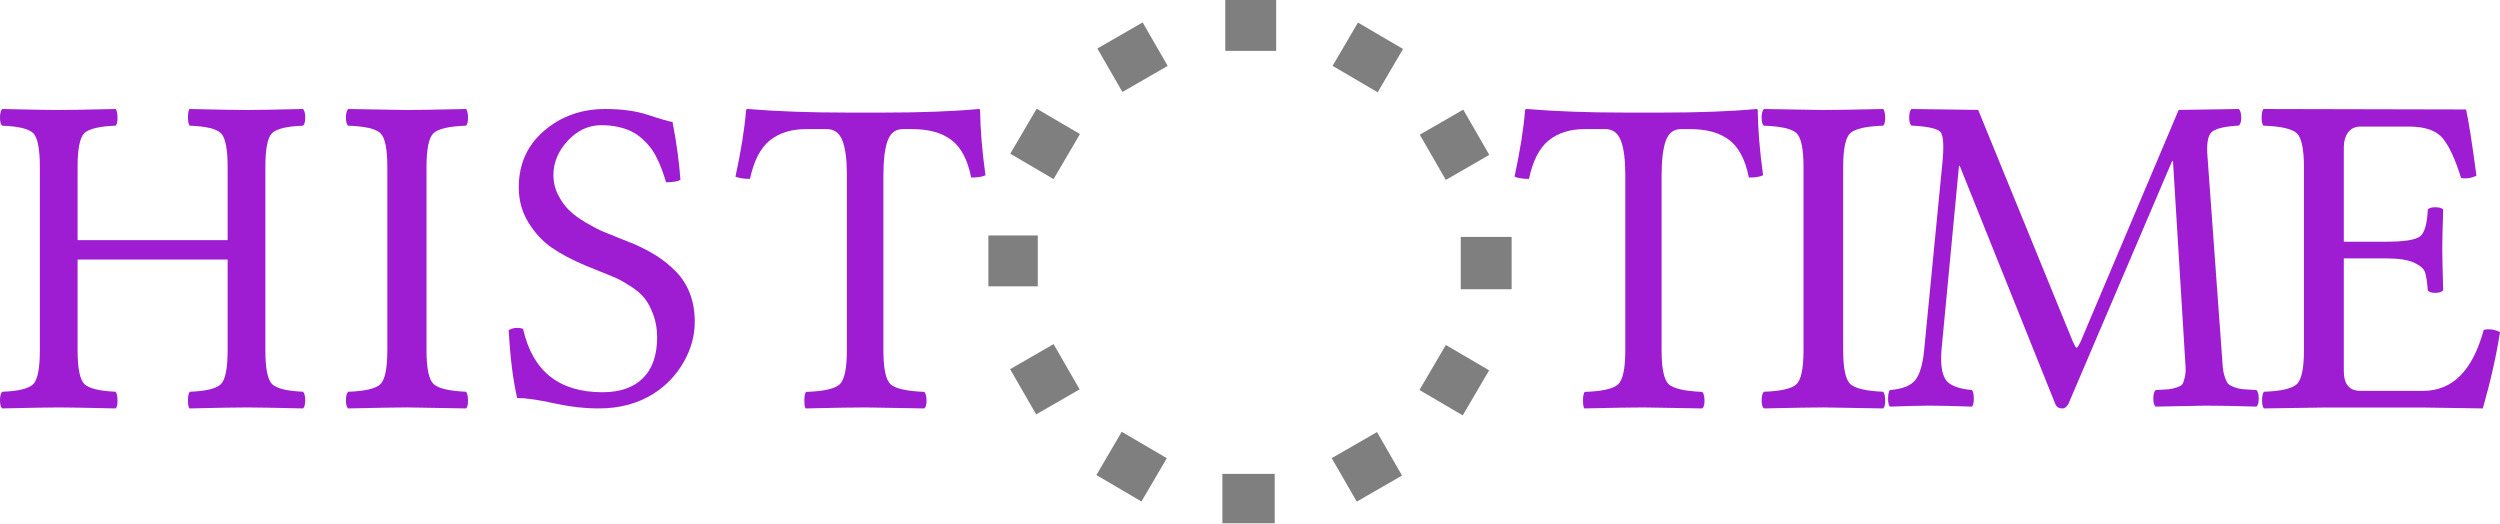
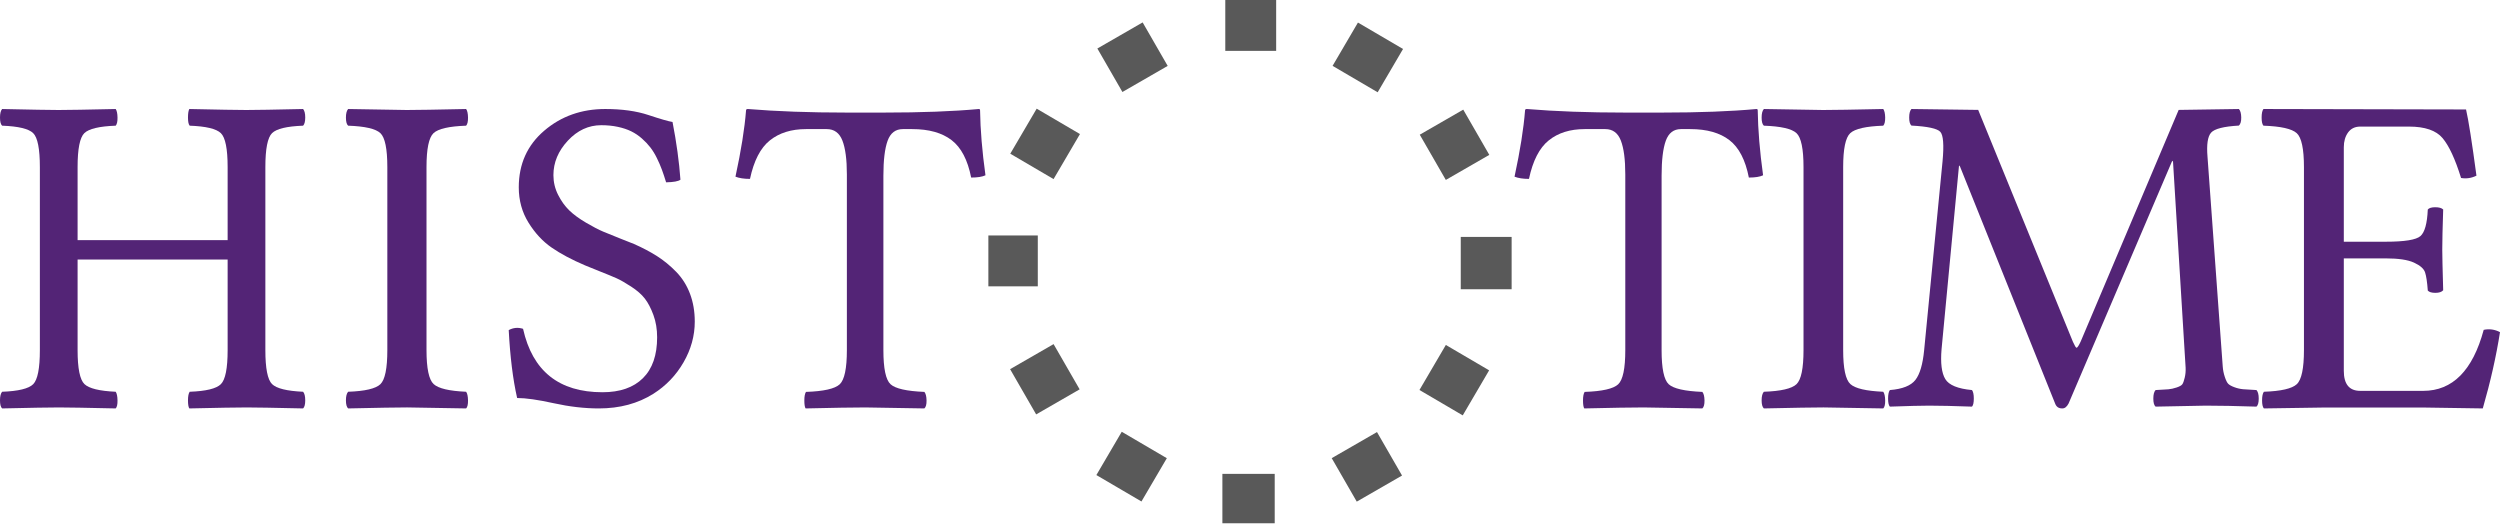
<svg xmlns="http://www.w3.org/2000/svg" width="1720" height="360" xml:space="preserve" overflow="hidden">
  <defs>
    <clipPath id="clip0">
      <rect x="73" y="1330" width="1720" height="360" />
    </clipPath>
  </defs>
  <g clip-path="url(#clip0)" transform="translate(-73 -1330)">
-     <path d="M1123.51 1405C1143.12 1406.64 1165.7 1407.46 1191.26 1407.46L1216.27 1407.46C1242.02 1407.46 1263.75 1406.64 1281.46 1405 1282.03 1405 1282.31 1405.3 1282.31 1405.89 1282.5 1419.26 1283.73 1434.16 1286 1450.6 1283.82 1451.64 1280.56 1452.16 1276.21 1452.16 1273.85 1440.05 1269.39 1431.46 1262.83 1426.41 1256.27 1421.35 1247.28 1418.82 1235.86 1418.82L1229.49 1418.82C1224.49 1418.82 1221.02 1421.49 1219.08 1426.81 1217.15 1432.13 1216.18 1440.16 1216.18 1450.9L1216.18 1570.93C1216.18 1583.52 1217.81 1591.32 1221.06 1594.34 1224.32 1597.36 1232.04 1599.12 1244.21 1599.63 1245.15 1600.76 1245.65 1602.72 1245.7 1605.49 1245.74 1608.26 1245.25 1610.1 1244.21 1611L1203.84 1610.32C1195.67 1610.32 1182.05 1610.55 1162.97 1611 1162.4 1610.1 1162.11 1608.26 1162.11 1605.49 1162.11 1602.72 1162.49 1600.76 1163.24 1599.63 1175.32 1599.22 1183.01 1597.48 1186.29 1594.41 1189.57 1591.34 1191.2 1583.52 1191.2 1570.93L1191.2 1449.98C1191.2 1439.75 1190.19 1432 1188.15 1426.73 1186.12 1421.46 1182.55 1418.82 1177.44 1418.82L1163.25 1418.82C1153.22 1418.82 1144.99 1421.41 1138.56 1426.57 1132.12 1431.73 1127.58 1440.57 1124.93 1453.08 1120.87 1453.08 1117.55 1452.57 1115 1451.55 1118.88 1433.52 1121.29 1418.31 1122.24 1405.92 1122.24 1405.31 1122.66 1405 1123.51 1405Z" fill="#9E1CD2" fill-rule="evenodd" />
-     <path d="M1388.06 1405 1433.99 1405.61 1499.15 1565.11C1500.39 1567.87 1501.22 1569.25 1501.63 1569.25 1502.25 1569.25 1503.24 1567.77 1504.58 1564.81L1571.92 1405.62 1613.35 1405C1614.38 1406.08 1614.92 1408 1614.97 1410.76 1615.02 1413.51 1614.48 1415.39 1613.35 1416.4 1602.97 1416.99 1596.6 1418.61 1594.24 1421.26 1591.87 1423.91 1591.05 1429.51 1591.78 1438.05L1601.42 1570.88C1601.79 1576.01 1602.06 1579.78 1602.24 1582.18 1602.41 1584.59 1602.88 1586.96 1603.66 1589.29 1604.43 1591.63 1605.2 1593.2 1605.97 1594 1606.74 1594.81 1608.12 1595.6 1610.13 1596.36 1612.13 1597.12 1614.19 1597.6 1616.29 1597.79 1618.4 1597.98 1621.45 1598.17 1625.46 1598.36 1626.49 1599.49 1627 1601.45 1627 1604.23 1627 1607.01 1626.49 1608.86 1625.46 1609.76 1611.59 1609.31 1599.94 1609.08 1590.5 1609.08 1587.58 1609.08 1576.09 1609.31 1556.03 1609.76 1555 1608.86 1554.49 1607.01 1554.49 1604.23 1554.49 1601.45 1555 1599.49 1556.03 1598.36 1560.14 1598.16 1563.06 1597.99 1564.81 1597.84 1566.56 1597.7 1568.46 1597.28 1570.51 1596.59 1572.57 1595.9 1573.88 1595.16 1574.44 1594.37 1575.01 1593.58 1575.55 1592.07 1576.08 1589.85 1576.61 1587.64 1576.82 1585.34 1576.71 1582.98 1576.6 1580.61 1576.38 1577.11 1576.06 1572.47L1568 1440.59 1567.23 1441.24 1496.18 1607.62C1494.95 1609.97 1493.46 1611.1 1491.7 1610.99 1489.34 1610.99 1487.74 1609.87 1486.92 1607.62L1421.43 1444.44 1420.81 1443.79 1408.79 1570.29C1407.99 1579.79 1408.84 1586.63 1411.35 1590.79 1413.85 1594.94 1419.99 1597.47 1429.74 1598.36 1430.57 1599.49 1430.98 1601.45 1430.98 1604.23 1430.98 1607.01 1430.57 1608.86 1429.74 1609.76 1417.11 1609.31 1407.28 1609.08 1400.25 1609.08 1394.88 1609.08 1385.87 1609.31 1373.23 1609.76 1372.41 1608.86 1372 1607.01 1372 1604.23 1372 1601.45 1372.41 1599.49 1373.23 1598.36 1381.86 1597.67 1387.72 1595.35 1390.8 1591.39 1393.88 1587.44 1395.88 1580.62 1396.81 1570.94L1409.48 1440.9C1410.51 1429.71 1410 1422.98 1407.94 1420.71 1405.88 1418.43 1399.25 1416.99 1388.06 1416.4 1387.03 1415.51 1386.52 1413.66 1386.52 1410.87 1386.52 1408.07 1387.03 1406.12 1388.06 1405Z" fill="#9E1CD2" fill-rule="evenodd" />
-     <path d="M1630.25 1405 1769.64 1405.31C1771.3 1412.47 1773.69 1427.65 1776.8 1450.86 1773.38 1452.55 1769.85 1453.08 1766.21 1452.45 1762.18 1439.45 1757.94 1430.3 1753.49 1425.02 1749.04 1419.73 1741.34 1417.09 1730.37 1417.09L1696.86 1417.09C1693.24 1417.09 1690.45 1418.44 1688.48 1421.13 1686.52 1423.82 1685.54 1427.23 1685.54 1431.35L1685.54 1496.3 1714.43 1496.3C1727.37 1496.3 1735.32 1495.01 1738.27 1492.42 1741.22 1489.84 1742.9 1483.75 1743.32 1474.16 1744.15 1473.11 1745.86 1472.58 1748.46 1472.58 1751.05 1472.58 1752.87 1473.1 1753.91 1474.14 1753.49 1486.96 1753.28 1496.18 1753.28 1501.81 1753.28 1505.63 1753.49 1514.92 1753.91 1529.69 1752.87 1530.89 1751.08 1531.48 1748.53 1531.48 1745.99 1531.48 1744.25 1530.96 1743.32 1529.9 1742.9 1524.11 1742.28 1519.94 1741.45 1517.41 1740.62 1514.88 1738.09 1512.64 1733.84 1510.69 1729.6 1508.74 1723.13 1507.77 1714.43 1507.77L1685.54 1507.77 1685.54 1585.13C1685.54 1594.32 1689.31 1598.91 1696.87 1598.91L1740.18 1598.91C1760.36 1598.91 1774.23 1584.92 1781.79 1556.94 1785.63 1556.11 1789.37 1556.63 1793 1558.51 1790.4 1575.08 1786.46 1592.58 1781.16 1611L1740.42 1610.38 1671.99 1610.38 1630.55 1611C1629.73 1610.09 1629.31 1608.23 1629.31 1605.44 1629.31 1602.64 1629.72 1600.67 1630.55 1599.53 1642.36 1599.12 1649.91 1597.38 1653.19 1594.32 1656.48 1591.25 1658.12 1583.43 1658.12 1570.86L1658.12 1444.99C1658.12 1432.41 1656.46 1424.62 1653.14 1421.61 1649.82 1418.59 1642.19 1416.88 1630.25 1416.47 1629.42 1415.57 1629 1413.7 1629 1410.88 1629 1408.05 1629.42 1406.09 1630.25 1405Z" fill="#9E1CD2" fill-rule="evenodd" />
-     <path d="M1286.54 1405 1327.3 1405.68C1334.2 1405.68 1347.99 1405.45 1368.68 1405 1369.5 1406.12 1369.94 1408.06 1370 1410.82 1370.05 1413.57 1369.61 1415.46 1368.68 1416.47 1356.8 1416.88 1349.23 1418.59 1345.98 1421.61 1342.72 1424.62 1341.1 1432.41 1341.1 1444.99L1341.1 1570.86C1341.1 1583.43 1342.75 1591.23 1346.05 1594.24 1349.36 1597.26 1356.9 1599.02 1368.68 1599.53 1369.5 1600.67 1369.94 1602.64 1370 1605.44 1370.05 1608.23 1369.61 1610.09 1368.68 1611L1327.62 1610.31C1320.82 1610.31 1307.13 1610.54 1286.54 1611 1285.52 1610.09 1285 1608.23 1285 1605.44 1285 1602.64 1285.51 1600.67 1286.53 1599.53 1298.29 1599.12 1305.77 1597.38 1308.99 1594.32 1312.21 1591.25 1313.82 1583.43 1313.82 1570.86L1313.82 1444.99C1313.82 1432.41 1312.21 1424.62 1308.99 1421.61 1305.77 1418.59 1298.29 1416.88 1286.53 1416.47 1285.51 1415.57 1285 1413.72 1285 1410.9 1285 1408.09 1285.52 1406.12 1286.54 1405Z" fill="#9E1CD2" fill-rule="evenodd" />
-     <path d="M74.47 1405C94.549 1405.45 107.478 1405.68 113.257 1405.68 119.764 1405.68 132.878 1405.45 152.598 1405 153.383 1406.12 153.8 1408.06 153.849 1410.82 153.898 1413.57 153.481 1415.46 152.598 1416.47 141.307 1416.88 134.115 1418.59 131.023 1421.6 127.931 1424.62 126.385 1432.4 126.385 1444.96L126.385 1495.21 229.615 1495.21 229.615 1444.96C229.615 1432.4 228.059 1424.62 224.947 1421.6 221.834 1418.59 214.686 1416.88 203.501 1416.47 202.722 1415.57 202.333 1413.72 202.333 1410.9 202.333 1408.09 202.64 1406.12 203.254 1405 223.464 1405.45 236.527 1405.68 242.443 1405.68 248.908 1405.68 261.937 1405.45 281.53 1405 282.51 1406.12 283 1408.06 283 1410.82 283 1413.57 282.513 1415.46 281.541 1416.47 270.355 1416.88 263.23 1418.59 260.166 1421.61 257.102 1424.62 255.57 1432.41 255.57 1444.99L255.57 1570.86C255.57 1583.43 257.102 1591.23 260.166 1594.24 263.23 1597.26 270.355 1599.02 281.541 1599.53 282.513 1600.67 283 1602.64 283 1605.44 283 1608.23 282.51 1610.09 281.53 1611 261.45 1610.54 248.521 1610.32 242.742 1610.32 236.235 1610.32 223.072 1610.54 203.254 1611 202.64 1610.09 202.333 1608.23 202.333 1605.44 202.333 1602.64 202.722 1600.67 203.501 1599.53 214.686 1599.12 221.834 1597.39 224.947 1594.32 228.059 1591.26 229.615 1583.45 229.615 1570.89L229.615 1508.54 126.385 1508.54 126.385 1570.89C126.385 1583.45 127.955 1591.23 131.097 1594.25 134.238 1597.26 141.405 1599.02 152.598 1599.53 153.383 1600.67 153.8 1602.64 153.849 1605.44 153.898 1608.23 153.481 1610.09 152.598 1611 132.388 1610.54 119.374 1610.32 113.557 1610.32 107.091 1610.32 94.062 1610.54 74.47 1611 73.49 1610.09 73 1608.23 73 1605.44 73 1602.64 73.486 1600.67 74.459 1599.53 85.645 1599.12 92.77 1597.38 95.834 1594.32 98.898 1591.25 100.429 1583.43 100.429 1570.86L100.429 1444.99C100.429 1432.41 98.898 1424.62 95.834 1421.61 92.77 1418.59 85.645 1416.88 74.459 1416.47 73.486 1415.57 73 1413.72 73 1410.9 73 1408.09 73.49 1406.12 74.47 1405Z" fill="#9E1CD2" fill-rule="evenodd" />
-     <path d="M489.428 1405C500.922 1405 510.82 1406.38 519.121 1409.14 527.422 1411.9 532.948 1413.49 535.699 1413.92 538.445 1428.06 540.26 1441.3 541.143 1453.64 539.671 1454.74 536.385 1455.34 531.285 1455.44 530.303 1452.24 529.345 1449.36 528.411 1446.81 527.478 1444.26 526.324 1441.59 524.95 1438.79 523.575 1435.99 522.077 1433.54 520.455 1431.44 518.834 1429.34 516.894 1427.29 514.634 1425.29 512.375 1423.29 509.92 1421.64 507.268 1420.34 504.616 1419.04 501.546 1418.02 498.059 1417.27 494.571 1416.52 490.765 1416.14 486.639 1416.14 477.928 1416.14 470.269 1419.69 463.661 1426.79 457.054 1433.89 453.75 1441.79 453.75 1450.49 453.75 1455.29 454.826 1459.81 456.979 1464.06 459.133 1468.31 461.678 1471.86 464.614 1474.71 467.55 1477.56 471.392 1480.38 476.139 1483.18 480.886 1485.98 484.875 1488.05 488.106 1489.4 491.337 1490.75 495.35 1492.38 500.146 1494.28 504.942 1496.18 507.977 1497.38 509.248 1497.88 515.121 1500.48 520.379 1503.25 525.021 1506.2 529.663 1509.15 534.055 1512.75 538.198 1517 542.34 1521.25 545.51 1526.27 547.706 1532.07 549.902 1537.87 551 1544.27 551 1551.27 551 1561 548.43 1570.33 543.291 1579.25 538.152 1588.18 531.232 1595.4 522.533 1600.92 511.859 1607.64 499.356 1611 485.023 1611 475.141 1611 464.775 1609.8 453.925 1607.41 443.076 1605.02 434.696 1603.83 428.786 1603.83 425.87 1590.91 423.941 1575.34 423 1557.11 426.139 1555.42 429.425 1555.12 432.858 1556.22 439.354 1585.31 457.575 1599.86 487.52 1599.86 499.559 1599.86 508.834 1596.63 515.343 1590.18 521.851 1583.74 525.106 1574.36 525.106 1562.06 525.106 1556.47 524.249 1551.34 522.537 1546.69 520.824 1542.04 518.867 1538.29 516.664 1535.45 514.462 1532.6 511.33 1529.85 507.267 1527.2 503.204 1524.55 499.827 1522.62 497.136 1521.42 494.445 1520.22 490.627 1518.65 485.684 1516.7 480.741 1514.75 477.345 1513.37 475.497 1512.57 466.359 1508.68 458.711 1504.6 452.552 1500.35 446.392 1496.1 441.08 1490.38 436.614 1483.18 432.148 1475.98 429.915 1467.88 429.915 1458.89 429.915 1442.9 435.739 1429.92 447.388 1419.95 459.036 1409.98 473.049 1405 489.428 1405Z" fill="#9E1CD2" fill-rule="evenodd" />
-     <path d="M312.527 1405 352.804 1405.68C359.621 1405.68 373.25 1405.45 393.695 1405 394.511 1406.12 394.945 1408.06 394.996 1410.82 395.047 1413.57 394.613 1415.46 393.695 1416.47 381.953 1416.88 374.476 1418.59 371.259 1421.61 368.044 1424.62 366.436 1432.41 366.436 1444.99L366.436 1570.86C366.436 1583.43 368.07 1591.23 371.337 1594.24 374.604 1597.26 382.056 1599.02 393.695 1599.53 394.511 1600.67 394.945 1602.64 394.996 1605.44 395.047 1608.23 394.613 1610.09 393.695 1611L353.115 1610.31C346.401 1610.31 332.871 1610.54 312.527 1611 311.509 1610.09 311 1608.23 311 1605.44 311 1602.64 311.505 1600.67 312.515 1599.53 324.132 1599.12 331.53 1597.38 334.711 1594.32 337.893 1591.25 339.484 1583.43 339.484 1570.86L339.484 1444.99C339.484 1432.41 337.893 1424.62 334.711 1421.61 331.53 1418.59 324.132 1416.88 312.515 1416.47 311.505 1415.57 311 1413.72 311 1410.9 311 1408.09 311.509 1406.12 312.527 1405Z" fill="#9E1CD2" fill-rule="evenodd" />
-     <path d="M587.563 1405C607.279 1406.64 629.995 1407.46 655.71 1407.46L680.857 1407.46C706.762 1407.46 728.621 1406.64 746.432 1405 747.003 1405 747.288 1405.3 747.288 1405.89 747.479 1419.26 748.715 1434.16 751 1450.6 748.811 1451.64 745.528 1452.16 741.15 1452.16 738.778 1440.05 734.292 1431.46 727.694 1426.41 721.097 1421.35 712.054 1418.82 700.566 1418.82L694.158 1418.82C689.127 1418.82 685.639 1421.49 683.692 1426.81 681.746 1432.13 680.772 1440.16 680.772 1450.9L680.772 1570.93C680.772 1583.52 682.409 1591.32 685.685 1594.34 688.959 1597.36 696.721 1599.12 708.967 1599.63 709.916 1600.76 710.414 1602.72 710.461 1605.49 710.509 1608.26 710.012 1610.1 708.967 1611L668.356 1610.32C660.144 1610.32 646.441 1610.55 627.246 1611 626.674 1610.1 626.389 1608.26 626.389 1605.49 626.389 1602.72 626.766 1600.76 627.52 1599.63 639.676 1599.22 647.404 1597.48 650.702 1594.41 654.001 1591.34 655.65 1583.52 655.65 1570.93L655.65 1449.98C655.65 1439.75 654.628 1432 652.582 1426.73 650.535 1421.46 646.943 1418.82 641.805 1418.82L627.531 1418.82C617.444 1418.82 609.165 1421.41 602.694 1426.57 596.223 1431.73 591.656 1440.57 588.992 1453.08 584.899 1453.08 581.569 1452.57 579 1451.55 582.901 1433.52 585.328 1418.31 586.279 1405.92 586.279 1405.31 586.707 1405 587.563 1405Z" fill="#9E1CD2" fill-rule="evenodd" />
-     <rect x="753" y="1492" width="34" height="35" fill="#7F7F7F" />
-     <path d="M786.229 1404.77 816.013 1422.23 797.851 1453.21 768.066 1435.75Z" fill="#7F7F7F" fill-rule="evenodd" />
-     <path d="M859.135 1345.42 876.371 1375.34 845.221 1393.29 827.985 1363.37Z" fill="#7F7F7F" fill-rule="evenodd" />
-     <rect x="914" y="1656" width="36" height="34" fill="#7F7F7F" />
-     <path d="M827.301 1656.84 844.76 1627.06 875.775 1645.24 858.316 1675.02Z" fill="#7F7F7F" fill-rule="evenodd" />
-     <path d="M767.949 1583.99 797.863 1566.75 815.794 1597.87 785.879 1615.11Z" fill="#7F7F7F" fill-rule="evenodd" />
-     <rect x="1078" y="1493" width="35" height="36" fill="#7F7F7F" />
-     <path d="M1079.36 1615.78 1049.58 1598.32 1067.74 1567.33 1097.52 1584.79Z" fill="#7F7F7F" fill-rule="evenodd" />
-     <path d="M1006.45 1675.12 989.219 1645.21 1020.37 1627.26 1037.6 1657.17Z" fill="#7F7F7F" fill-rule="evenodd" />
-     <rect x="916" y="1330" width="35" height="35" fill="#7F7F7F" />
-     <path d="M1038.29 1363.7 1020.83 1393.49 989.815 1375.31 1007.27 1345.52Z" fill="#7F7F7F" fill-rule="evenodd" />
-     <path d="M1097.64 1436.55 1067.73 1453.79 1049.8 1422.67 1079.71 1405.43Z" fill="#7F7F7F" fill-rule="evenodd" />
+     <path d="M1123.51 1405C1143.12 1406.64 1165.7 1407.46 1191.26 1407.46L1216.27 1407.46C1242.02 1407.46 1263.75 1406.64 1281.46 1405 1282.03 1405 1282.31 1405.3 1282.31 1405.89 1282.5 1419.26 1283.73 1434.16 1286 1450.6 1283.82 1451.64 1280.56 1452.16 1276.21 1452.16 1273.85 1440.05 1269.39 1431.46 1262.83 1426.41 1256.27 1421.35 1247.28 1418.82 1235.86 1418.82L1229.49 1418.82C1224.49 1418.82 1221.02 1421.49 1219.08 1426.81 1217.15 1432.13 1216.18 1440.16 1216.18 1450.9L1216.18 1570.93C1216.18 1583.52 1217.81 1591.32 1221.06 1594.34 1224.32 1597.36 1232.04 1599.12 1244.21 1599.63 1245.15 1600.76 1245.65 1602.72 1245.7 1605.49 1245.74 1608.26 1245.25 1610.1 1244.21 1611L1203.84 1610.32C1195.67 1610.32 1182.05 1610.55 1162.97 1611 1162.4 1610.1 1162.11 1608.26 1162.11 1605.49 1162.11 1602.72 1162.49 1600.76 1163.24 1599.63 1175.32 1599.22 1183.01 1597.48 1186.29 1594.41 1189.57 1591.34 1191.2 1583.52 1191.2 1570.93L1191.2 1449.98C1191.2 1439.75 1190.19 1432 1188.15 1426.73 1186.12 1421.46 1182.55 1418.82 1177.44 1418.82L1163.25 1418.82C1153.22 1418.82 1144.99 1421.41 1138.56 1426.57 1132.12 1431.73 1127.58 1440.57 1124.93 1453.08 1120.87 1453.08 1117.55 1452.57 1115 1451.55 1118.88 1433.52 1121.29 1418.31 1122.24 1405.92 1122.24 1405.31 1122.66 1405 1123.51 1405Z" fill="#532476" fill-rule="evenodd" />
+     <path d="M1388.06 1405 1433.99 1405.61 1499.15 1565.11C1500.39 1567.87 1501.22 1569.25 1501.63 1569.25 1502.25 1569.25 1503.24 1567.77 1504.58 1564.81L1571.92 1405.62 1613.35 1405C1614.38 1406.08 1614.92 1408 1614.97 1410.76 1615.02 1413.51 1614.48 1415.39 1613.35 1416.4 1602.97 1416.99 1596.6 1418.61 1594.24 1421.26 1591.87 1423.91 1591.05 1429.51 1591.78 1438.05L1601.42 1570.88C1601.79 1576.01 1602.06 1579.78 1602.24 1582.18 1602.41 1584.59 1602.88 1586.96 1603.66 1589.29 1604.43 1591.63 1605.2 1593.2 1605.97 1594 1606.74 1594.81 1608.12 1595.6 1610.13 1596.36 1612.13 1597.12 1614.19 1597.6 1616.29 1597.79 1618.4 1597.98 1621.45 1598.17 1625.46 1598.36 1626.49 1599.49 1627 1601.45 1627 1604.23 1627 1607.01 1626.49 1608.86 1625.46 1609.76 1611.59 1609.31 1599.94 1609.08 1590.5 1609.08 1587.58 1609.08 1576.09 1609.31 1556.03 1609.76 1555 1608.86 1554.49 1607.01 1554.49 1604.23 1554.49 1601.45 1555 1599.49 1556.03 1598.36 1560.14 1598.16 1563.06 1597.99 1564.81 1597.84 1566.56 1597.7 1568.46 1597.28 1570.51 1596.59 1572.57 1595.9 1573.88 1595.16 1574.44 1594.37 1575.01 1593.58 1575.55 1592.07 1576.08 1589.85 1576.61 1587.64 1576.82 1585.34 1576.71 1582.98 1576.6 1580.61 1576.38 1577.11 1576.06 1572.47L1568 1440.59 1567.23 1441.24 1496.18 1607.62C1494.95 1609.97 1493.46 1611.1 1491.7 1610.99 1489.34 1610.99 1487.74 1609.87 1486.92 1607.62L1421.43 1444.44 1420.81 1443.79 1408.79 1570.29C1407.99 1579.79 1408.84 1586.63 1411.35 1590.79 1413.85 1594.94 1419.99 1597.47 1429.74 1598.36 1430.57 1599.49 1430.98 1601.45 1430.98 1604.23 1430.98 1607.01 1430.57 1608.86 1429.74 1609.76 1417.11 1609.31 1407.28 1609.08 1400.25 1609.08 1394.88 1609.08 1385.87 1609.31 1373.23 1609.76 1372.41 1608.86 1372 1607.01 1372 1604.23 1372 1601.45 1372.41 1599.49 1373.23 1598.36 1381.86 1597.67 1387.72 1595.35 1390.8 1591.39 1393.88 1587.44 1395.88 1580.62 1396.81 1570.94L1409.48 1440.9C1410.51 1429.71 1410 1422.98 1407.94 1420.71 1405.88 1418.43 1399.25 1416.99 1388.06 1416.4 1387.03 1415.51 1386.52 1413.66 1386.52 1410.87 1386.52 1408.07 1387.03 1406.12 1388.06 1405Z" fill="#532476" fill-rule="evenodd" />
+     <path d="M1630.25 1405 1769.64 1405.31C1771.3 1412.47 1773.69 1427.65 1776.8 1450.86 1773.38 1452.55 1769.85 1453.08 1766.21 1452.45 1762.18 1439.45 1757.94 1430.3 1753.49 1425.02 1749.04 1419.73 1741.34 1417.09 1730.37 1417.09L1696.86 1417.09C1693.24 1417.09 1690.45 1418.44 1688.48 1421.13 1686.52 1423.82 1685.54 1427.23 1685.54 1431.35L1685.54 1496.3 1714.43 1496.3C1727.37 1496.3 1735.32 1495.01 1738.27 1492.42 1741.22 1489.84 1742.9 1483.75 1743.32 1474.16 1744.15 1473.11 1745.86 1472.58 1748.46 1472.58 1751.05 1472.58 1752.87 1473.1 1753.91 1474.14 1753.49 1486.96 1753.28 1496.18 1753.28 1501.81 1753.28 1505.63 1753.49 1514.92 1753.91 1529.69 1752.87 1530.89 1751.08 1531.48 1748.53 1531.48 1745.99 1531.48 1744.25 1530.96 1743.32 1529.9 1742.9 1524.11 1742.28 1519.94 1741.45 1517.41 1740.62 1514.88 1738.09 1512.64 1733.84 1510.69 1729.6 1508.74 1723.13 1507.77 1714.43 1507.77L1685.54 1507.77 1685.54 1585.13C1685.54 1594.32 1689.31 1598.91 1696.87 1598.91L1740.18 1598.91C1760.36 1598.91 1774.23 1584.92 1781.79 1556.94 1785.63 1556.11 1789.37 1556.63 1793 1558.51 1790.4 1575.08 1786.46 1592.58 1781.16 1611L1740.42 1610.38 1671.99 1610.38 1630.55 1611C1629.73 1610.09 1629.31 1608.23 1629.31 1605.44 1629.31 1602.64 1629.72 1600.67 1630.55 1599.53 1642.36 1599.12 1649.91 1597.38 1653.19 1594.32 1656.48 1591.25 1658.12 1583.43 1658.12 1570.86L1658.12 1444.99C1658.12 1432.41 1656.46 1424.62 1653.14 1421.61 1649.82 1418.59 1642.19 1416.88 1630.25 1416.47 1629.42 1415.57 1629 1413.7 1629 1410.88 1629 1408.05 1629.42 1406.09 1630.25 1405Z" fill="#532476" fill-rule="evenodd" />
+     <path d="M1286.54 1405 1327.3 1405.68C1334.2 1405.68 1347.99 1405.45 1368.68 1405 1369.5 1406.12 1369.94 1408.06 1370 1410.82 1370.05 1413.57 1369.61 1415.46 1368.68 1416.47 1356.8 1416.88 1349.23 1418.59 1345.98 1421.61 1342.72 1424.62 1341.1 1432.41 1341.1 1444.99L1341.1 1570.86C1341.1 1583.43 1342.75 1591.23 1346.05 1594.24 1349.36 1597.26 1356.9 1599.02 1368.68 1599.53 1369.5 1600.67 1369.94 1602.64 1370 1605.44 1370.05 1608.23 1369.61 1610.09 1368.68 1611L1327.62 1610.31C1320.82 1610.31 1307.13 1610.54 1286.54 1611 1285.52 1610.09 1285 1608.23 1285 1605.44 1285 1602.64 1285.51 1600.67 1286.53 1599.53 1298.29 1599.12 1305.77 1597.38 1308.99 1594.32 1312.21 1591.25 1313.82 1583.43 1313.82 1570.86L1313.82 1444.99C1313.82 1432.41 1312.21 1424.62 1308.99 1421.61 1305.77 1418.59 1298.29 1416.88 1286.53 1416.47 1285.51 1415.57 1285 1413.72 1285 1410.9 1285 1408.09 1285.52 1406.12 1286.54 1405Z" fill="#532476" fill-rule="evenodd" />
+     <path d="M74.47 1405C94.549 1405.45 107.478 1405.68 113.257 1405.68 119.764 1405.68 132.878 1405.45 152.598 1405 153.383 1406.12 153.8 1408.06 153.849 1410.82 153.898 1413.57 153.481 1415.46 152.598 1416.47 141.307 1416.88 134.115 1418.59 131.023 1421.6 127.931 1424.62 126.385 1432.4 126.385 1444.96L126.385 1495.21 229.615 1495.21 229.615 1444.96C229.615 1432.4 228.059 1424.62 224.947 1421.6 221.834 1418.59 214.686 1416.88 203.501 1416.47 202.722 1415.57 202.333 1413.72 202.333 1410.9 202.333 1408.09 202.64 1406.12 203.254 1405 223.464 1405.45 236.527 1405.68 242.443 1405.68 248.908 1405.68 261.937 1405.45 281.53 1405 282.51 1406.12 283 1408.06 283 1410.82 283 1413.57 282.513 1415.46 281.541 1416.47 270.355 1416.88 263.23 1418.59 260.166 1421.61 257.102 1424.62 255.57 1432.41 255.57 1444.99L255.57 1570.86C255.57 1583.43 257.102 1591.23 260.166 1594.24 263.23 1597.26 270.355 1599.02 281.541 1599.53 282.513 1600.67 283 1602.64 283 1605.44 283 1608.23 282.51 1610.09 281.53 1611 261.45 1610.54 248.521 1610.32 242.742 1610.32 236.235 1610.32 223.072 1610.54 203.254 1611 202.64 1610.09 202.333 1608.23 202.333 1605.44 202.333 1602.64 202.722 1600.67 203.501 1599.53 214.686 1599.12 221.834 1597.39 224.947 1594.32 228.059 1591.26 229.615 1583.45 229.615 1570.89L229.615 1508.54 126.385 1508.54 126.385 1570.89C126.385 1583.45 127.955 1591.23 131.097 1594.25 134.238 1597.26 141.405 1599.02 152.598 1599.53 153.383 1600.67 153.8 1602.64 153.849 1605.44 153.898 1608.23 153.481 1610.09 152.598 1611 132.388 1610.54 119.374 1610.32 113.557 1610.32 107.091 1610.32 94.062 1610.54 74.47 1611 73.49 1610.09 73 1608.23 73 1605.44 73 1602.64 73.486 1600.67 74.459 1599.53 85.645 1599.12 92.77 1597.38 95.834 1594.32 98.898 1591.25 100.429 1583.43 100.429 1570.86L100.429 1444.99C100.429 1432.41 98.898 1424.62 95.834 1421.61 92.77 1418.59 85.645 1416.88 74.459 1416.47 73.486 1415.57 73 1413.72 73 1410.9 73 1408.09 73.49 1406.12 74.47 1405Z" fill="#532476" fill-rule="evenodd" />
+     <path d="M489.428 1405C500.922 1405 510.82 1406.38 519.121 1409.14 527.422 1411.9 532.948 1413.49 535.699 1413.92 538.445 1428.06 540.26 1441.3 541.143 1453.64 539.671 1454.74 536.385 1455.34 531.285 1455.44 530.303 1452.24 529.345 1449.36 528.411 1446.81 527.478 1444.26 526.324 1441.59 524.95 1438.79 523.575 1435.99 522.077 1433.54 520.455 1431.44 518.834 1429.34 516.894 1427.29 514.634 1425.29 512.375 1423.29 509.92 1421.64 507.268 1420.34 504.616 1419.04 501.546 1418.02 498.059 1417.27 494.571 1416.52 490.765 1416.14 486.639 1416.14 477.928 1416.14 470.269 1419.69 463.661 1426.79 457.054 1433.89 453.75 1441.79 453.75 1450.49 453.75 1455.29 454.826 1459.81 456.979 1464.06 459.133 1468.31 461.678 1471.86 464.614 1474.71 467.55 1477.56 471.392 1480.38 476.139 1483.18 480.886 1485.98 484.875 1488.05 488.106 1489.4 491.337 1490.75 495.35 1492.38 500.146 1494.28 504.942 1496.18 507.977 1497.38 509.248 1497.88 515.121 1500.48 520.379 1503.25 525.021 1506.2 529.663 1509.15 534.055 1512.75 538.198 1517 542.34 1521.25 545.51 1526.27 547.706 1532.07 549.902 1537.87 551 1544.27 551 1551.27 551 1561 548.43 1570.33 543.291 1579.25 538.152 1588.18 531.232 1595.4 522.533 1600.92 511.859 1607.64 499.356 1611 485.023 1611 475.141 1611 464.775 1609.8 453.925 1607.41 443.076 1605.02 434.696 1603.83 428.786 1603.83 425.87 1590.91 423.941 1575.34 423 1557.11 426.139 1555.42 429.425 1555.12 432.858 1556.22 439.354 1585.31 457.575 1599.86 487.52 1599.86 499.559 1599.86 508.834 1596.63 515.343 1590.18 521.851 1583.74 525.106 1574.36 525.106 1562.06 525.106 1556.47 524.249 1551.34 522.537 1546.69 520.824 1542.04 518.867 1538.29 516.664 1535.45 514.462 1532.6 511.33 1529.85 507.267 1527.2 503.204 1524.55 499.827 1522.62 497.136 1521.42 494.445 1520.22 490.627 1518.65 485.684 1516.7 480.741 1514.75 477.345 1513.37 475.497 1512.57 466.359 1508.68 458.711 1504.6 452.552 1500.35 446.392 1496.1 441.08 1490.38 436.614 1483.18 432.148 1475.98 429.915 1467.88 429.915 1458.89 429.915 1442.9 435.739 1429.92 447.388 1419.95 459.036 1409.98 473.049 1405 489.428 1405Z" fill="#532476" fill-rule="evenodd" />
+     <path d="M312.527 1405 352.804 1405.68C359.621 1405.68 373.25 1405.45 393.695 1405 394.511 1406.12 394.945 1408.06 394.996 1410.82 395.047 1413.57 394.613 1415.46 393.695 1416.47 381.953 1416.88 374.476 1418.59 371.259 1421.61 368.044 1424.62 366.436 1432.41 366.436 1444.99L366.436 1570.86C366.436 1583.43 368.07 1591.23 371.337 1594.24 374.604 1597.26 382.056 1599.02 393.695 1599.53 394.511 1600.67 394.945 1602.64 394.996 1605.44 395.047 1608.23 394.613 1610.09 393.695 1611L353.115 1610.31C346.401 1610.31 332.871 1610.54 312.527 1611 311.509 1610.09 311 1608.23 311 1605.44 311 1602.64 311.505 1600.67 312.515 1599.53 324.132 1599.12 331.53 1597.38 334.711 1594.32 337.893 1591.25 339.484 1583.43 339.484 1570.86L339.484 1444.99C339.484 1432.41 337.893 1424.62 334.711 1421.61 331.53 1418.59 324.132 1416.88 312.515 1416.47 311.505 1415.57 311 1413.72 311 1410.9 311 1408.09 311.509 1406.12 312.527 1405Z" fill="#532476" fill-rule="evenodd" />
+     <path d="M587.563 1405C607.279 1406.64 629.995 1407.46 655.71 1407.46L680.857 1407.46C706.762 1407.46 728.621 1406.64 746.432 1405 747.003 1405 747.288 1405.3 747.288 1405.89 747.479 1419.26 748.715 1434.16 751 1450.6 748.811 1451.64 745.528 1452.16 741.15 1452.16 738.778 1440.05 734.292 1431.46 727.694 1426.41 721.097 1421.35 712.054 1418.82 700.566 1418.82L694.158 1418.82C689.127 1418.82 685.639 1421.49 683.692 1426.81 681.746 1432.13 680.772 1440.16 680.772 1450.9L680.772 1570.93C680.772 1583.52 682.409 1591.32 685.685 1594.34 688.959 1597.36 696.721 1599.12 708.967 1599.63 709.916 1600.76 710.414 1602.72 710.461 1605.49 710.509 1608.26 710.012 1610.1 708.967 1611L668.356 1610.32C660.144 1610.32 646.441 1610.55 627.246 1611 626.674 1610.1 626.389 1608.26 626.389 1605.49 626.389 1602.72 626.766 1600.76 627.52 1599.63 639.676 1599.22 647.404 1597.48 650.702 1594.41 654.001 1591.34 655.65 1583.52 655.65 1570.93L655.65 1449.98C655.65 1439.75 654.628 1432 652.582 1426.73 650.535 1421.46 646.943 1418.82 641.805 1418.82L627.531 1418.82C617.444 1418.82 609.165 1421.41 602.694 1426.57 596.223 1431.73 591.656 1440.57 588.992 1453.08 584.899 1453.08 581.569 1452.57 579 1451.55 582.901 1433.52 585.328 1418.31 586.279 1405.92 586.279 1405.31 586.707 1405 587.563 1405Z" fill="#532476" fill-rule="evenodd" />
+     <rect x="753" y="1492" width="34" height="35" fill="#595959" />
+     <path d="M786.229 1404.77 816.013 1422.23 797.851 1453.21 768.066 1435.75Z" fill="#595959" fill-rule="evenodd" />
+     <path d="M859.135 1345.42 876.371 1375.34 845.221 1393.29 827.985 1363.37Z" fill="#595959" fill-rule="evenodd" />
+     <rect x="914" y="1656" width="36" height="34" fill="#595959" />
+     <path d="M827.301 1656.84 844.76 1627.06 875.775 1645.24 858.316 1675.02Z" fill="#595959" fill-rule="evenodd" />
+     <path d="M767.949 1583.99 797.863 1566.75 815.794 1597.87 785.879 1615.11Z" fill="#595959" fill-rule="evenodd" />
+     <rect x="1078" y="1493" width="35" height="36" fill="#595959" />
+     <path d="M1079.36 1615.78 1049.58 1598.32 1067.74 1567.33 1097.52 1584.79Z" fill="#595959" fill-rule="evenodd" />
+     <path d="M1006.45 1675.12 989.219 1645.21 1020.37 1627.26 1037.6 1657.17Z" fill="#595959" fill-rule="evenodd" />
+     <rect x="916" y="1330" width="35" height="35" fill="#595959" />
+     <path d="M1038.29 1363.7 1020.83 1393.49 989.815 1375.31 1007.27 1345.52Z" fill="#595959" fill-rule="evenodd" />
+     <path d="M1097.64 1436.55 1067.73 1453.79 1049.8 1422.67 1079.71 1405.43Z" fill="#595959" fill-rule="evenodd" />
  </g>
</svg>
